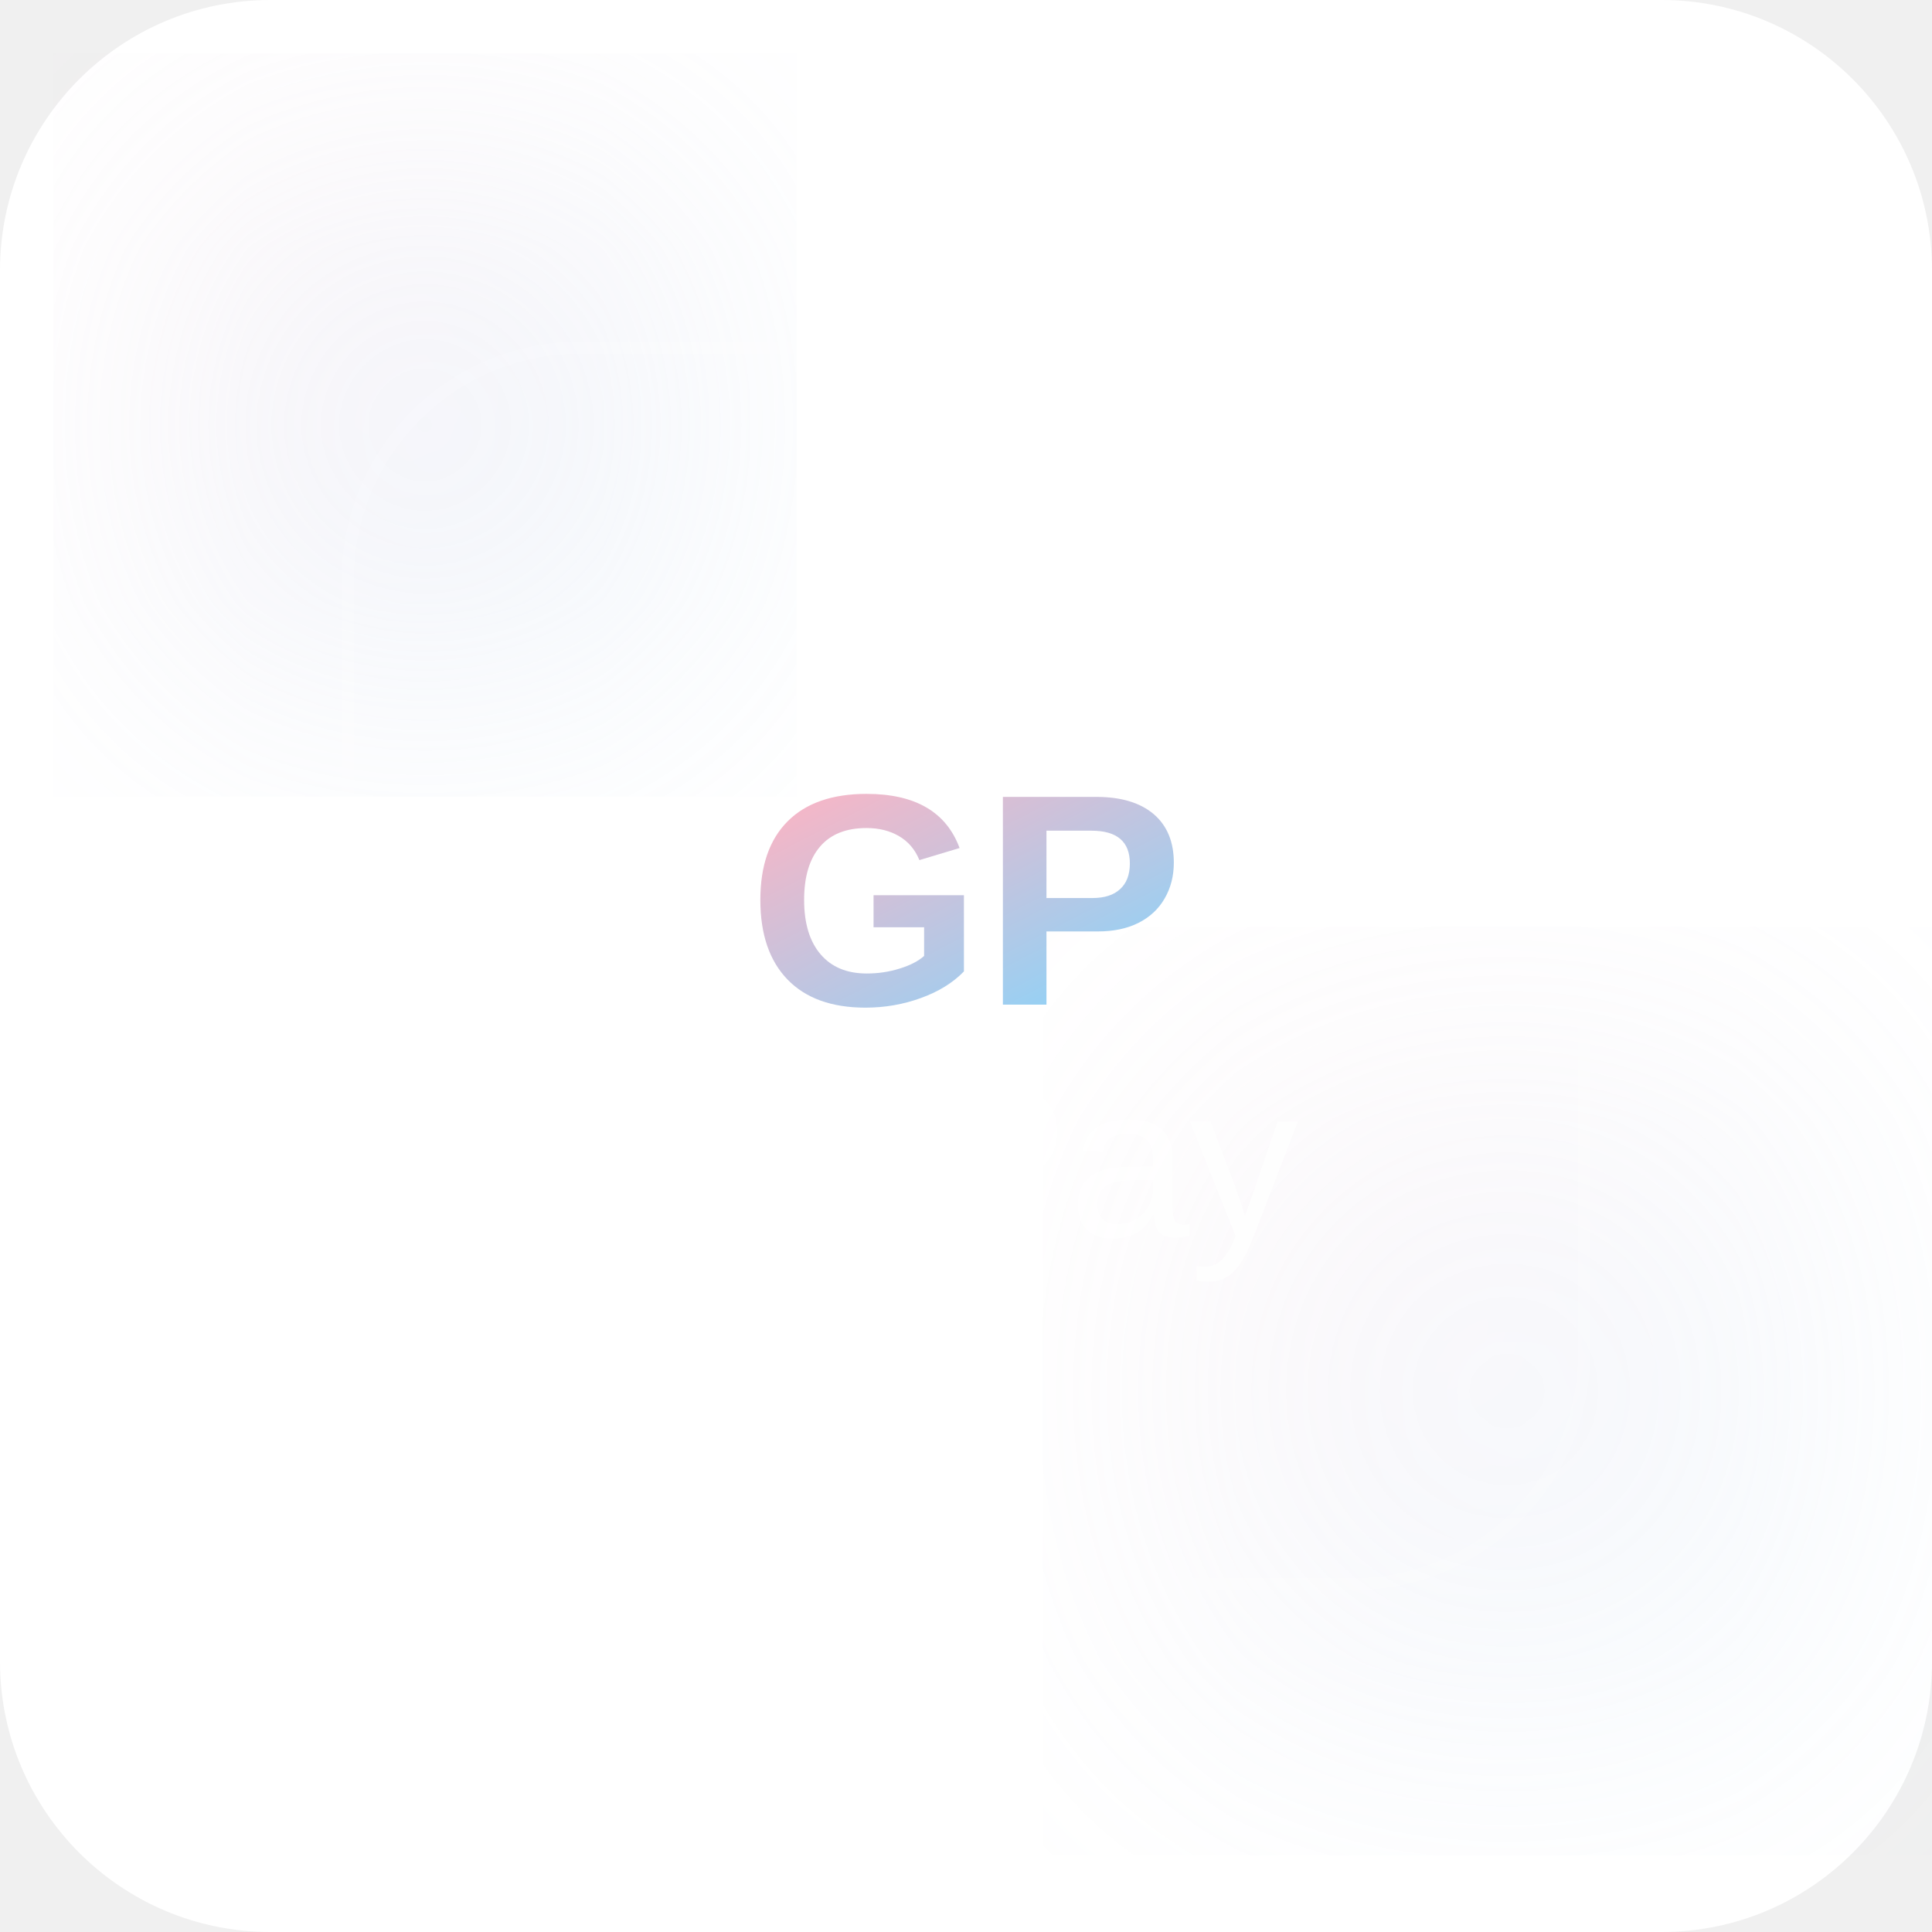
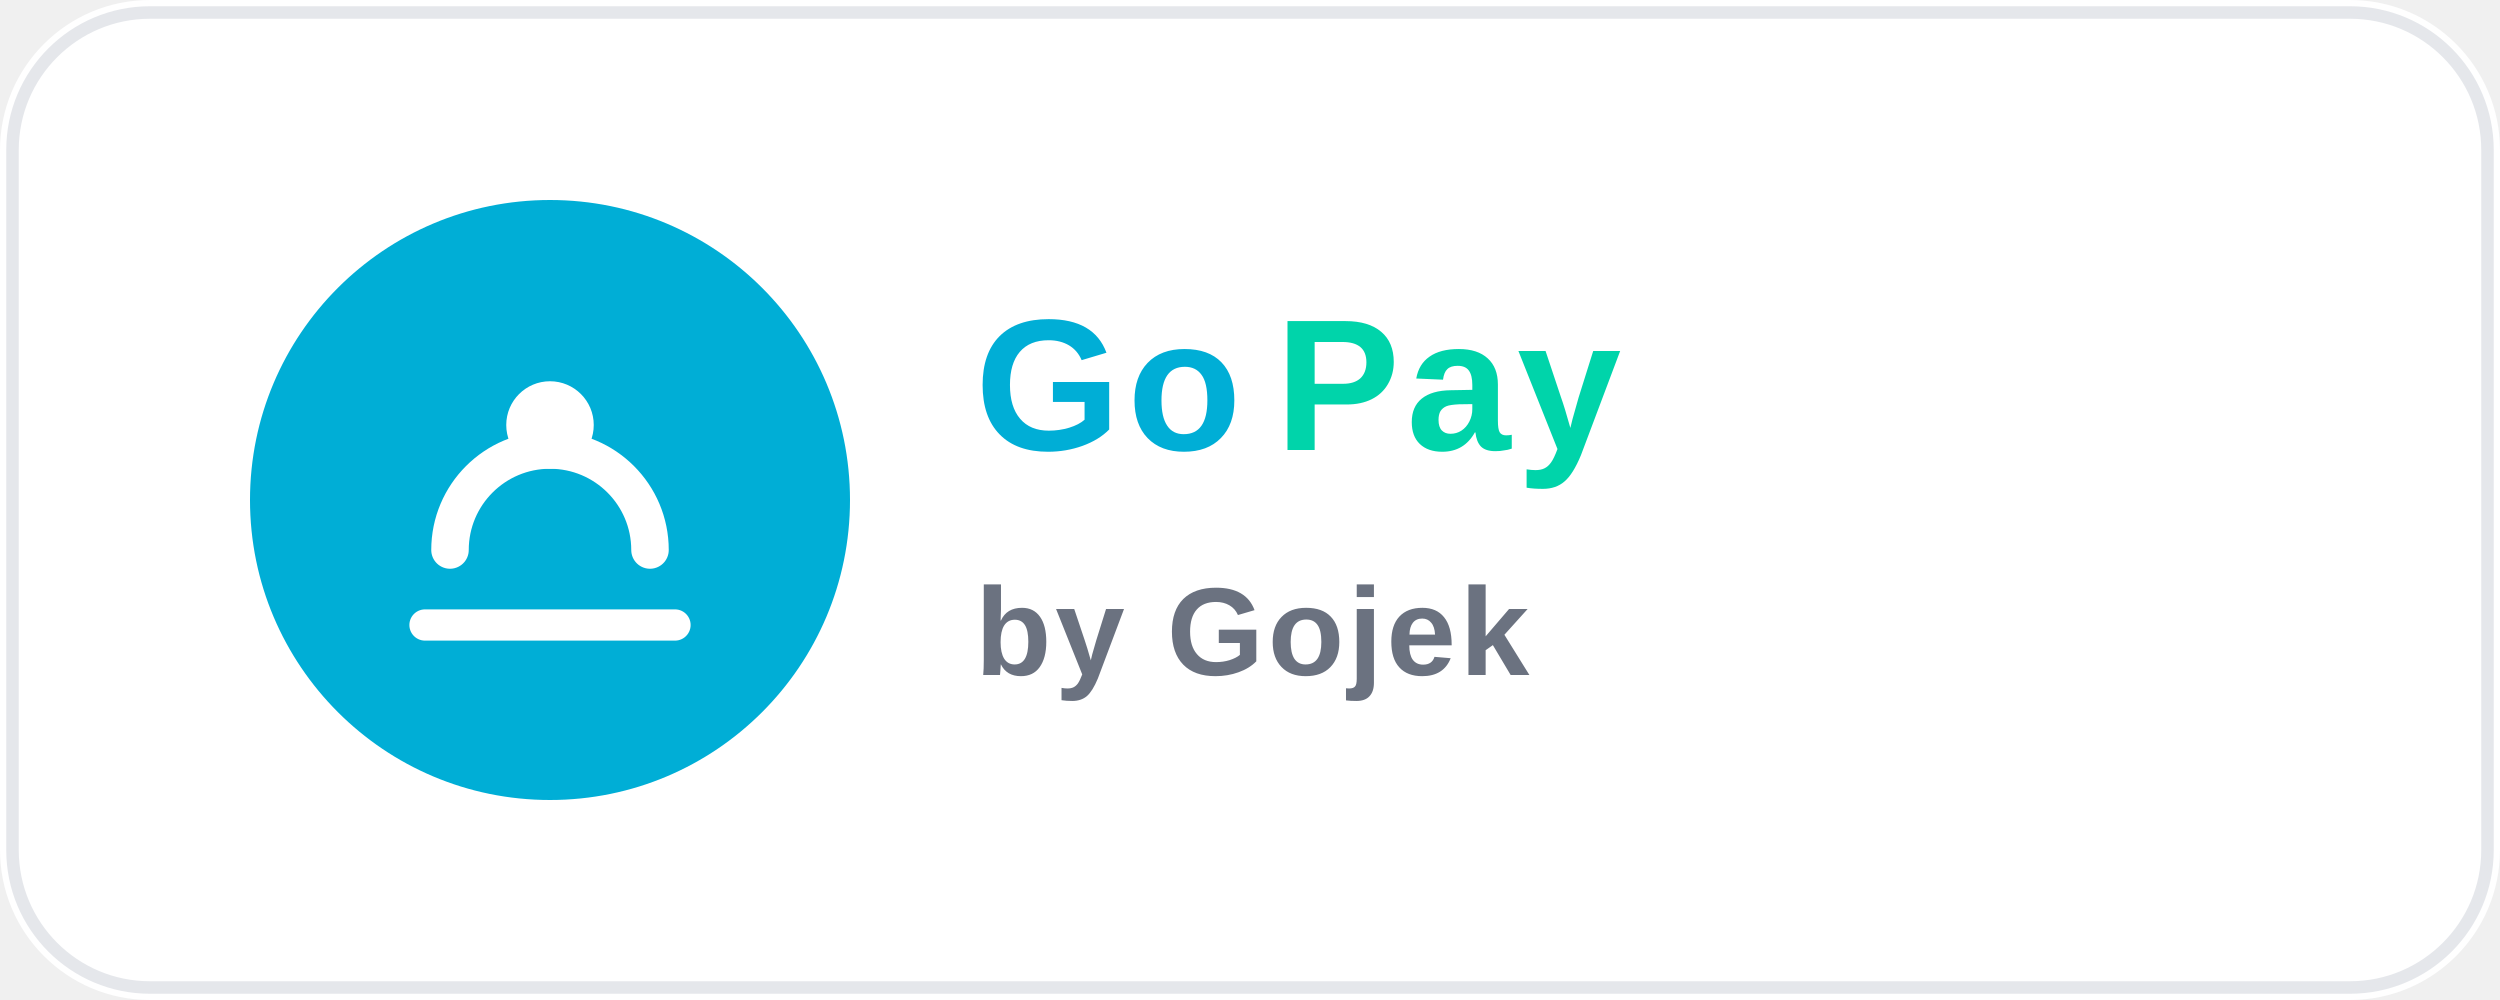
- <svg xmlns="http://www.w3.org/2000/svg" width="160" height="160" viewBox="0 0 160 160">
-   <defs>
-     <linearGradient id="g" x1="0" x2="1" y1="0" y2="1">
-       <stop offset="0%" stop-color="#fdb0c0" stop-opacity="0.95" />
-       <stop offset="100%" stop-color="#7dd3fc" stop-opacity="0.95" />
-     </linearGradient>
-     <filter id="blur">
-       <feGaussianBlur stdDeviation="18" />
-     </filter>
-   </defs>
-   <rect width="100%" height="100%" rx="22.4" fill="#ffffff" />
-   <circle cx="35.2" cy="35.2" r="25.6" fill="url(#g)" opacity="0.22" filter="url(#blur)" />
-   <circle cx="124.8" cy="115.2" r="32.0" fill="url(#g)" opacity="0.14" filter="url(#blur)" />
-   <rect x="28.8" y="28.8" width="102.4" height="102.4" rx="19.2" fill="rgba(255,255,255,0.05)" stroke="rgba(255,255,255,0.16)" />
-   <text x="50%" y="52%" text-anchor="middle" font-size="25" font-weight="800" fill="url(#g)" font-family="Arial, Helvetica, sans-serif">GP</text>
-   <text x="50%" y="64%" text-anchor="middle" font-size="18" fill="rgba(255,255,255,0.72)" font-family="Arial, Helvetica, sans-serif">GoPay</text>
+ <svg xmlns="http://www.w3.org/2000/svg" viewBox="0 0 200 80" fill="none">
+   <rect width="200" height="80" rx="12" fill="#FFFFFF" />
+   <rect x="1" y="1" width="198" height="78" rx="11" stroke="#E5E7EB" stroke-width="1" />
+   <g transform="translate(20, 16)">
+     <circle cx="24" cy="24" r="24" fill="#00AED6" />
+     <path d="M16 28c0-4.418 3.582-8 8-8s8 3.582 8 8" stroke="#FFFFFF" stroke-width="3" stroke-linecap="round" fill="none" />
+     <circle cx="24" cy="18" r="3.5" fill="#FFFFFF" />
+     <path d="M14 34h20" stroke="#FFFFFF" stroke-width="2.5" stroke-linecap="round" />
+   </g>
+   <text x="78" y="36" font-family="'Arial Black', Arial, sans-serif" font-weight="900" font-size="15" fill="#00AED6" letter-spacing="0.5">Go</text>
+   <text x="102" y="36" font-family="'Arial Black', Arial, sans-serif" font-weight="900" font-size="15" fill="#00D4AA" letter-spacing="0.5">Pay</text>
+   <text x="78" y="54" font-family="Arial, sans-serif" font-weight="600" font-size="10" fill="#6B7280" letter-spacing="0.3">by Gojek</text>
</svg>
